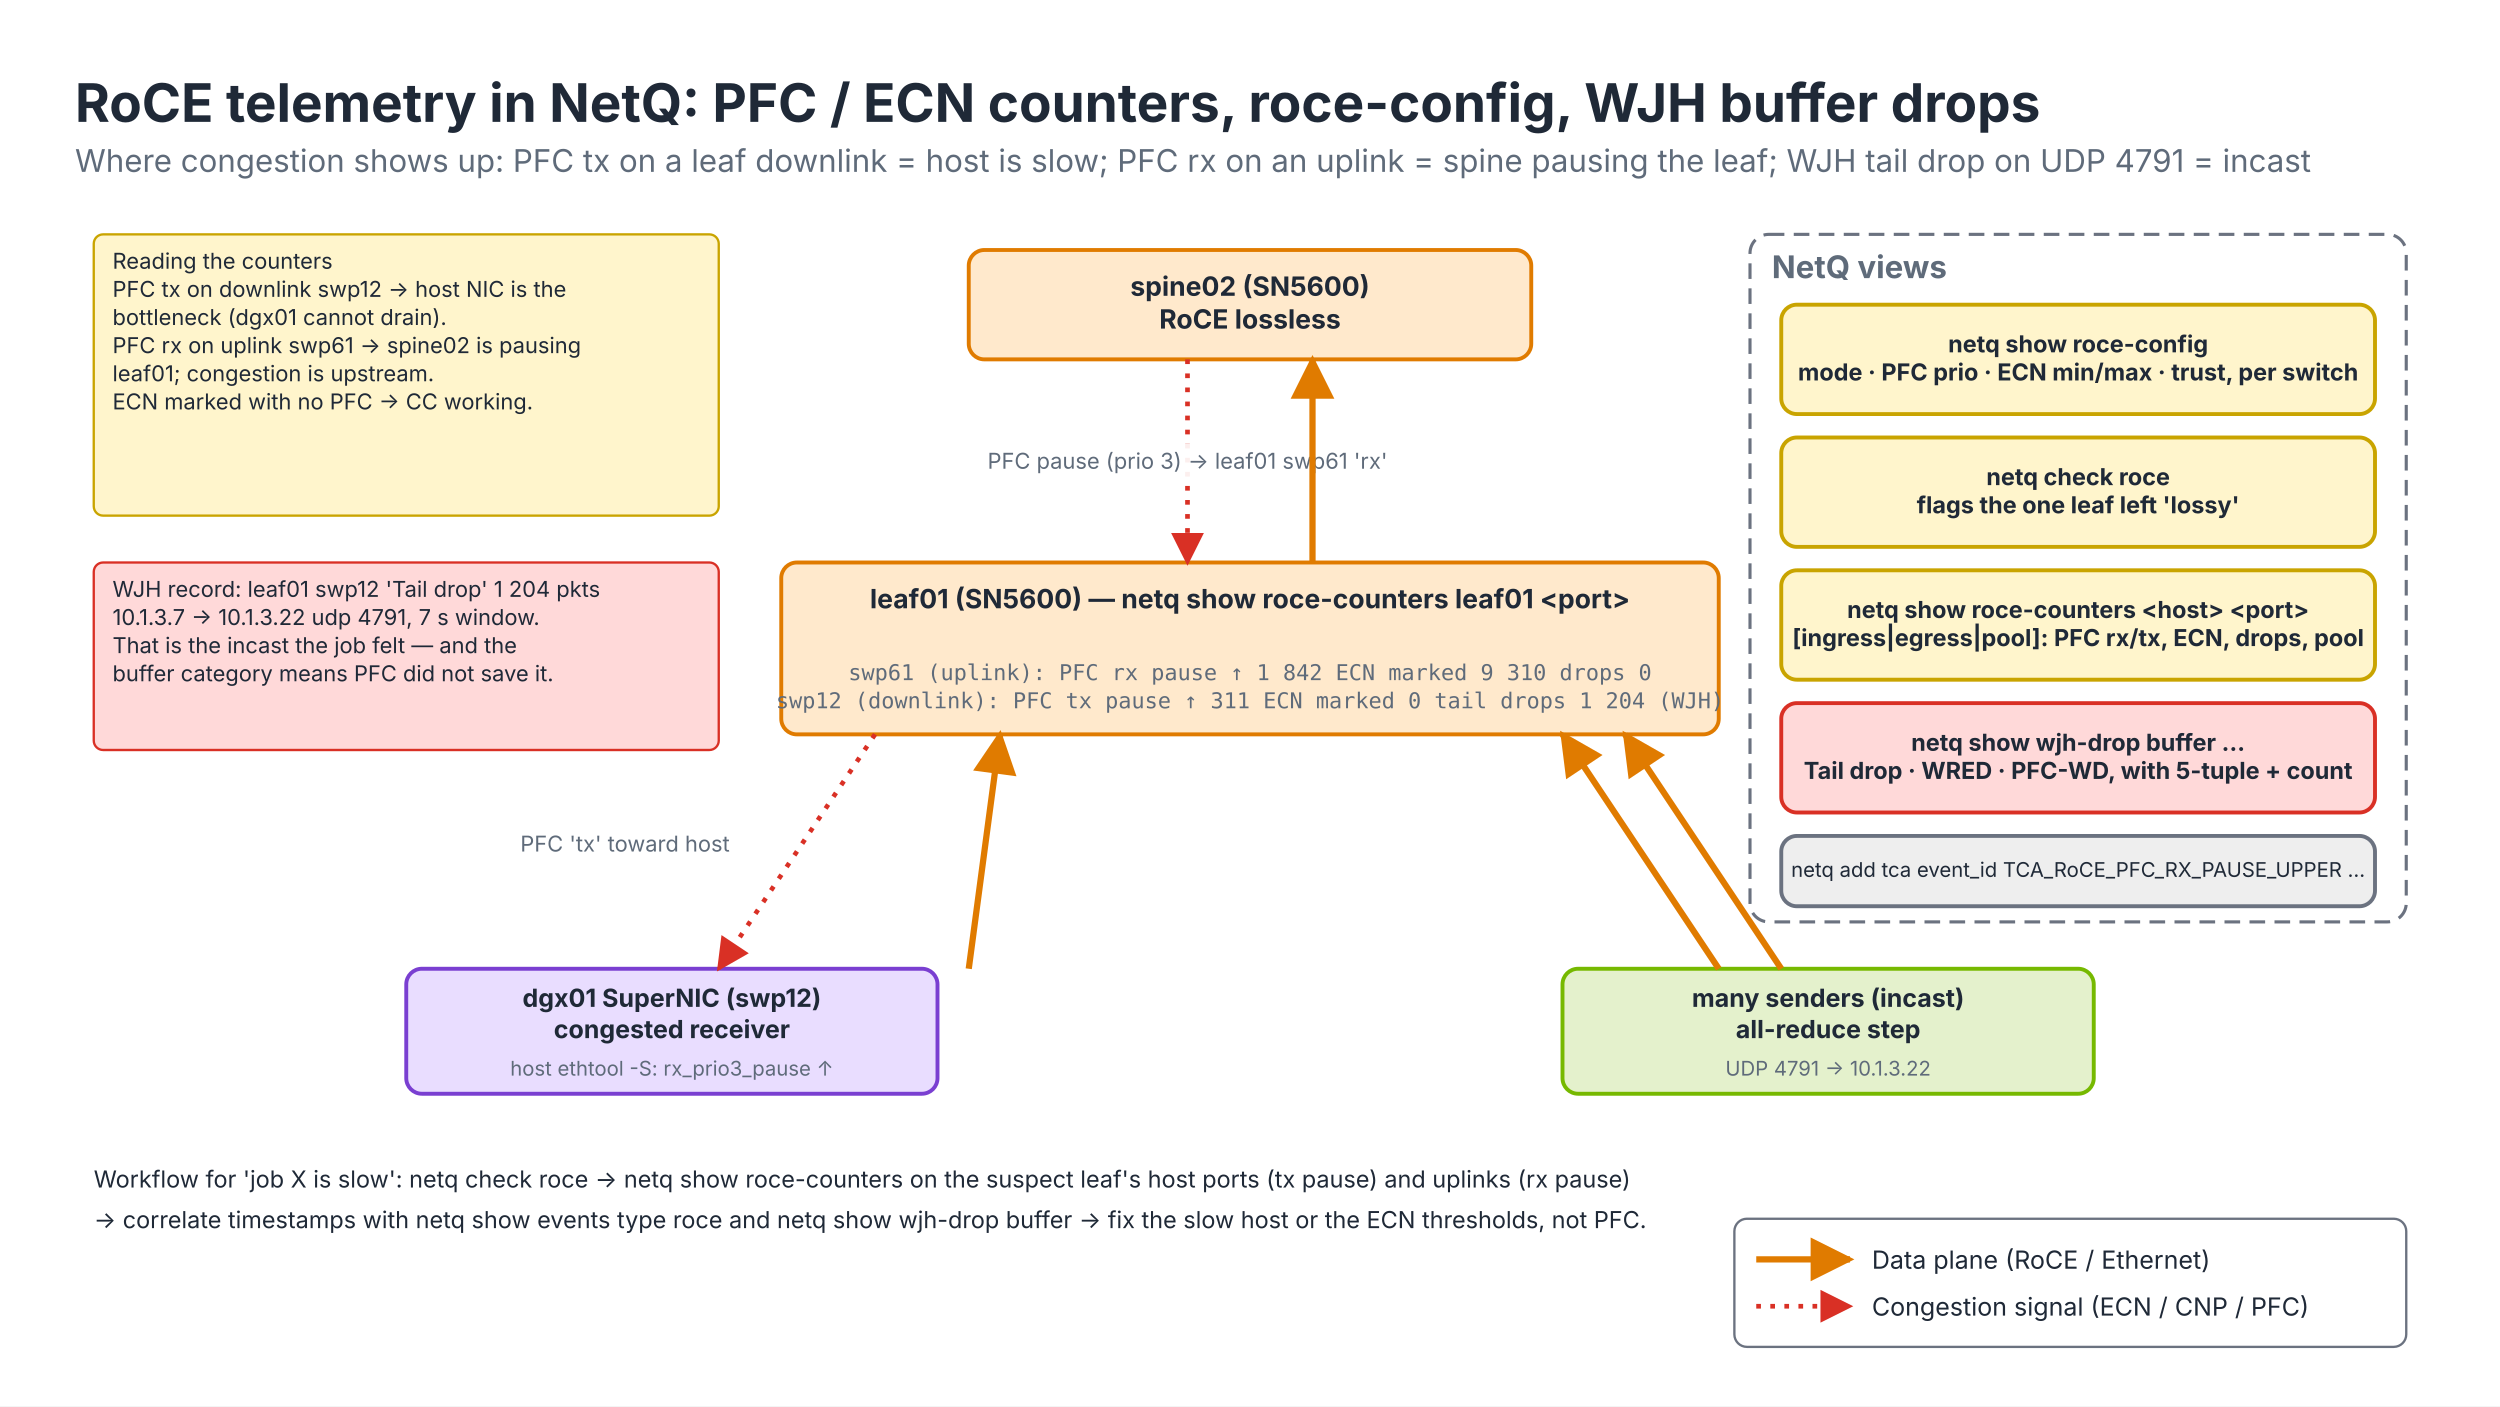
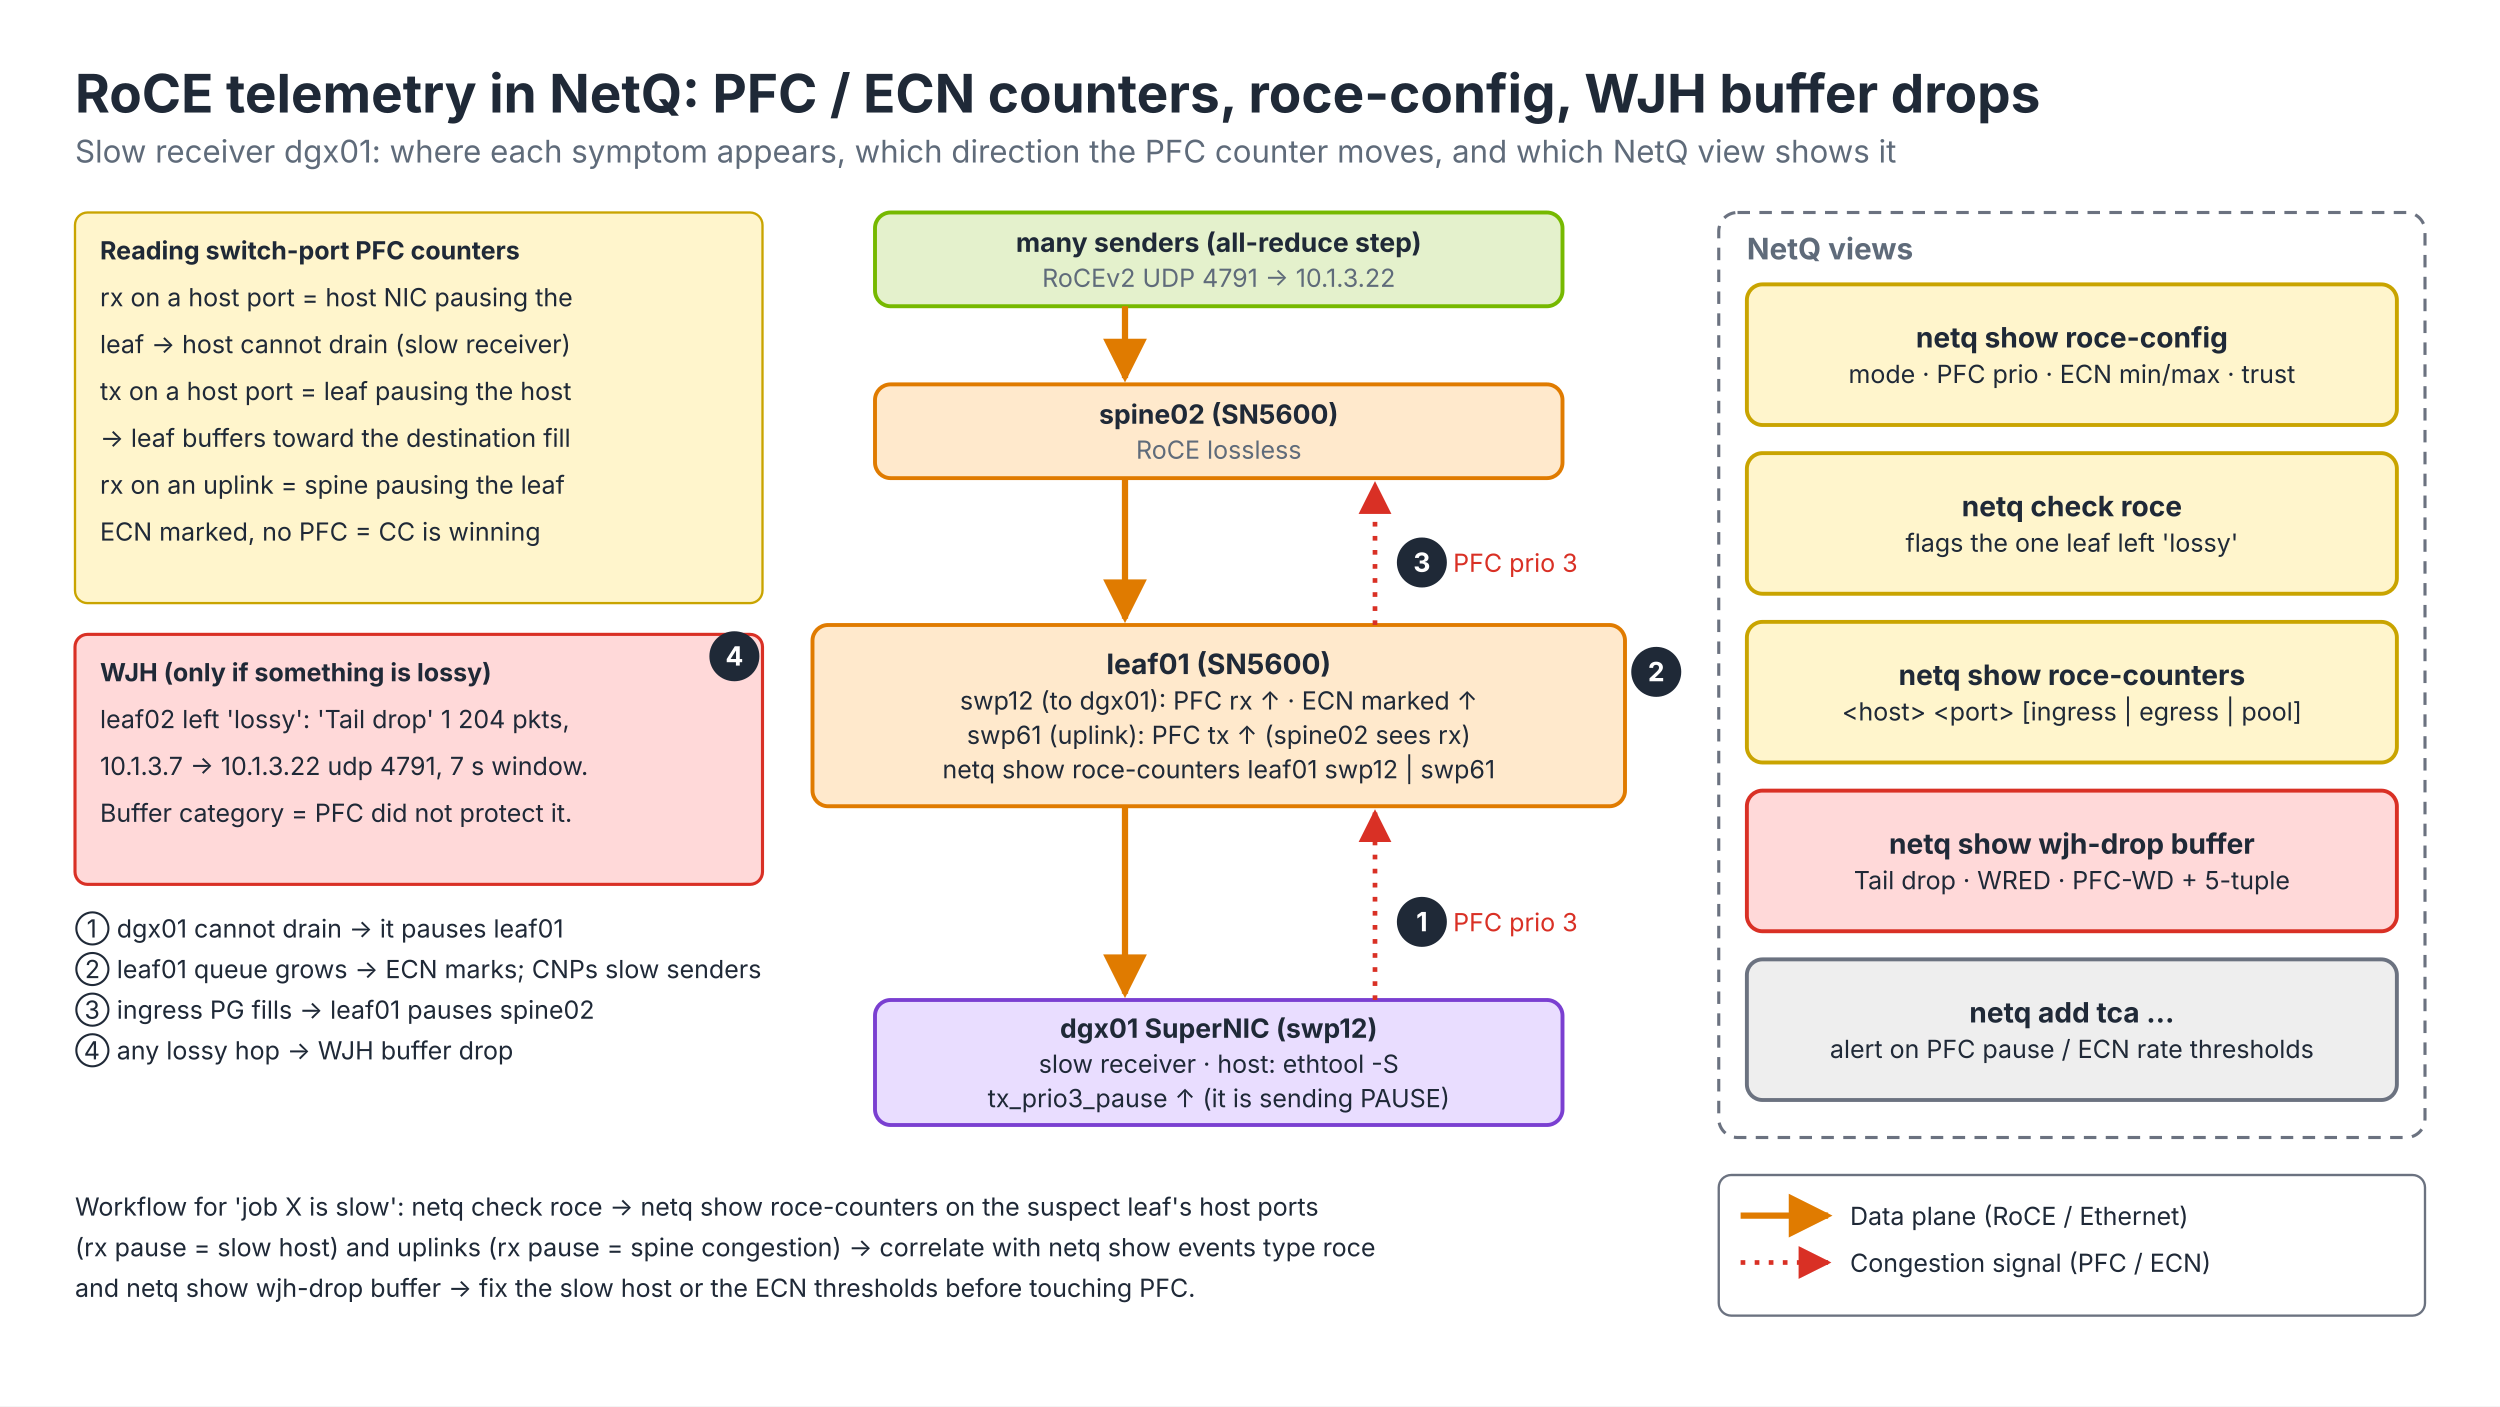
<svg xmlns="http://www.w3.org/2000/svg" viewBox="0 0 1600 900" width="100%" role="img">
  <defs>
    <marker id="arrow-orange" viewBox="0 0 10 10" refX="9" refY="5" markerWidth="7" markerHeight="7" orient="auto-start-reverse">
      <path d="M0,0 L10,5 L0,10 z" fill="#e07b00" />
    </marker>
    <marker id="arrow-blue" viewBox="0 0 10 10" refX="9" refY="5" markerWidth="7" markerHeight="7" orient="auto-start-reverse">
      <path d="M0,0 L10,5 L0,10 z" fill="#2f6fdb" />
    </marker>
    <marker id="arrow-gray" viewBox="0 0 10 10" refX="9" refY="5" markerWidth="7" markerHeight="7" orient="auto-start-reverse">
      <path d="M0,0 L10,5 L0,10 z" fill="#6b7280" />
    </marker>
    <marker id="arrow-red" viewBox="0 0 10 10" refX="9" refY="5" markerWidth="7" markerHeight="7" orient="auto-start-reverse">
      <path d="M0,0 L10,5 L0,10 z" fill="#d93025" />
    </marker>
    <marker id="arrow-purple" viewBox="0 0 10 10" refX="9" refY="5" markerWidth="7" markerHeight="7" orient="auto-start-reverse">
      <path d="M0,0 L10,5 L0,10 z" fill="#7a3fd1" />
    </marker>
    <marker id="arrow-dark" viewBox="0 0 10 10" refX="9" refY="5" markerWidth="7" markerHeight="7" orient="auto-start-reverse">
      <path d="M0,0 L10,5 L0,10 z" fill="#1f2937" />
    </marker>
    <marker id="arrow-green" viewBox="0 0 10 10" refX="9" refY="5" markerWidth="7" markerHeight="7" orient="auto-start-reverse">
      <path d="M0,0 L10,5 L0,10 z" fill="#76b900" />
    </marker>
  </defs>
  <rect x="0" y="0" width="1600" height="900" fill="#ffffff" />
-   <text x="48" y="78" font-family="Inter, 'Segoe UI', Helvetica, Arial, sans-serif" font-size="34" font-weight="700" fill="#1f2937">RoCE telemetry in NetQ: PFC / ECN counters, roce-config, WJH buffer drops</text>
-   <text x="48" y="110" font-family="Inter, 'Segoe UI', Helvetica, Arial, sans-serif" font-size="20" fill="#5f6b7a">Where congestion shows up: PFC tx on a leaf downlink = host is slow; PFC rx on an uplink = spine pausing the leaf; WJH tail drop on UDP 4791 = incast</text>
+   <text x="48" y="72" font-family="Inter, 'Segoe UI', Helvetica, Arial, sans-serif" font-size="34" font-weight="700" fill="#1f2937" text-anchor="start">RoCE telemetry in NetQ: PFC / ECN counters, roce-config, WJH buffer drops</text>
+   <text x="48" y="104" font-family="Inter, 'Segoe UI', Helvetica, Arial, sans-serif" font-size="20" font-weight="400" fill="#5f6b7a" text-anchor="start">Slow receiver dgx01: where each symptom appears, which direction the PFC counter moves, and which NetQ view shows it</text>
  <g>
-     <rect x="620" y="160" width="360" height="70" rx="10" fill="#ffe9cc" stroke="#e07b00" stroke-width="2.5" />
-     <text x="800.0" y="189.3" font-family="Inter, 'Segoe UI', Helvetica, Arial, sans-serif" font-size="17" font-weight="700" fill="#1f2937" text-anchor="middle">spine02 (SN5600)</text>
-     <text x="800.0" y="210.3" font-family="Inter, 'Segoe UI', Helvetica, Arial, sans-serif" font-size="17" font-weight="700" fill="#1f2937" text-anchor="middle">RoCE lossless</text>
+     <rect x="48" y="136" width="440" height="250" rx="8" fill="#fff5cc" stroke="#c9a400" stroke-width="1.5" />
+   </g>
+   <text x="64" y="166" font-family="Inter, 'Segoe UI', Helvetica, Arial, sans-serif" font-size="16" font-weight="700" fill="#1f2937" text-anchor="start">Reading switch-port PFC counters</text>
+   <text x="64" y="196" font-family="Inter, 'Segoe UI', Helvetica, Arial, sans-serif" font-size="16" font-weight="400" fill="#1f2937" text-anchor="start">rx on a host port = host NIC pausing the</text>
+   <text x="64" y="226" font-family="Inter, 'Segoe UI', Helvetica, Arial, sans-serif" font-size="16" font-weight="400" fill="#1f2937" text-anchor="start">leaf → host cannot drain (slow receiver)</text>
+   <text x="64" y="256" font-family="Inter, 'Segoe UI', Helvetica, Arial, sans-serif" font-size="16" font-weight="400" fill="#1f2937" text-anchor="start">tx on a host port = leaf pausing the host</text>
+   <text x="64" y="286" font-family="Inter, 'Segoe UI', Helvetica, Arial, sans-serif" font-size="16" font-weight="400" fill="#1f2937" text-anchor="start">→ leaf buffers toward the destination fill</text>
+   <text x="64" y="316" font-family="Inter, 'Segoe UI', Helvetica, Arial, sans-serif" font-size="16" font-weight="400" fill="#1f2937" text-anchor="start">rx on an uplink = spine pausing the leaf</text>
+   <text x="64" y="346" font-family="Inter, 'Segoe UI', Helvetica, Arial, sans-serif" font-size="16" font-weight="400" fill="#1f2937" text-anchor="start">ECN marked, no PFC = CC is winning</text>
+   <g>
+     <rect x="48" y="406" width="440" height="160" rx="8" fill="#ffd9d9" stroke="#d93025" stroke-width="2" />
+   </g>
+   <text x="64" y="436" font-family="Inter, 'Segoe UI', Helvetica, Arial, sans-serif" font-size="16" font-weight="700" fill="#1f2937" text-anchor="start">WJH (only if something is lossy)</text>
+   <text x="64" y="466" font-family="Inter, 'Segoe UI', Helvetica, Arial, sans-serif" font-size="16" font-weight="400" fill="#1f2937" text-anchor="start">leaf02 left 'lossy': 'Tail drop' 1 204 pkts,</text>
+   <text x="64" y="496" font-family="Inter, 'Segoe UI', Helvetica, Arial, sans-serif" font-size="16" font-weight="400" fill="#1f2937" text-anchor="start">10.1.3.7 → 10.1.3.22 udp 4791, 7 s window.</text>
+   <text x="64" y="526" font-family="Inter, 'Segoe UI', Helvetica, Arial, sans-serif" font-size="16" font-weight="400" fill="#1f2937" text-anchor="start">Buffer category = PFC did not protect it.</text>
+   <g>
+     <circle cx="470" cy="420" r="16" fill="#1f2937" />
+     <text x="470" y="426" font-family="Inter, 'Segoe UI', Helvetica, Arial, sans-serif" font-size="17" font-weight="700" fill="#ffffff" text-anchor="middle">4</text>
  </g>
  <g>
-     <rect x="500" y="360" width="600" height="110" rx="10" fill="#ffe9cc" stroke="#e07b00" stroke-width="2.5" />
-     <text x="800.0" y="389.3" font-family="Inter, 'Segoe UI', Helvetica, Arial, sans-serif" font-size="17" font-weight="700" fill="#1f2937" text-anchor="middle">leaf01 (SN5600) — netq show roce-counters leaf01 &lt;port&gt;</text>
-     <text x="800.0" y="435.3" font-family="'JetBrains Mono', Consolas, monospace" font-size="14" font-weight="400" fill="#5f6b7a" text-anchor="middle">swp61 (uplink):   PFC rx pause ↑ 1 842   ECN marked 9 310   drops 0</text>
-     <text x="800.0" y="453.3" font-family="'JetBrains Mono', Consolas, monospace" font-size="14" font-weight="400" fill="#5f6b7a" text-anchor="middle">swp12 (downlink): PFC tx pause ↑ 311     ECN marked 0        tail drops 1 204 (WJH)</text>
-   </g>
-   <line x1="760" y1="230" x2="760" y2="360" stroke="#d93025" stroke-width="3" stroke-dasharray="3 6" marker-end="url(#arrow-red)" />
-   <rect x="606" y="284" width="309" height="24" rx="5" fill="#ffffff" fill-opacity="0.92" />
-   <text x="760" y="300" font-family="Inter, 'Segoe UI', Helvetica, Arial, sans-serif" font-size="14" font-weight="400" fill="#5f6b7a" text-anchor="middle">PFC pause (prio 3) → leaf01 swp61 'rx'</text>
-   <line x1="840" y1="360" x2="840" y2="230" stroke="#e07b00" stroke-width="4" marker-end="url(#arrow-orange)" />
-   <g>
-     <rect x="260" y="620" width="340" height="80" rx="10" fill="#e9ddff" stroke="#7a3fd1" stroke-width="2.5" />
-     <text x="430.0" y="644.4" font-family="Inter, 'Segoe UI', Helvetica, Arial, sans-serif" font-size="16" font-weight="700" fill="#1f2937" text-anchor="middle">dgx01 SuperNIC (swp12)</text>
-     <text x="430.0" y="664.4" font-family="Inter, 'Segoe UI', Helvetica, Arial, sans-serif" font-size="16" font-weight="700" fill="#1f2937" text-anchor="middle">congested receiver</text>
-     <text x="430.0" y="688.4" font-family="Inter, 'Segoe UI', Helvetica, Arial, sans-serif" font-size="13" font-weight="400" fill="#5f6b7a" text-anchor="middle">host ethtool -S: rx_prio3_pause ↑</text>
-   </g>
-   <line x1="560" y1="470" x2="460" y2="620" stroke="#d93025" stroke-width="3" stroke-dasharray="3 6" marker-end="url(#arrow-red)" />
-   <text x="400.0" y="545.0" font-family="Inter, 'Segoe UI', Helvetica, Arial, sans-serif" font-size="14" font-weight="400" fill="#5f6b7a" text-anchor="middle">PFC 'tx' toward host</text>
-   <line x1="620" y1="620" x2="640" y2="470" stroke="#e07b00" stroke-width="4" marker-end="url(#arrow-orange)" />
-   <g>
-     <rect x="1000" y="620" width="340" height="80" rx="10" fill="#e4f1cc" stroke="#76b900" stroke-width="2.5" />
-     <text x="1170.0" y="644.4" font-family="Inter, 'Segoe UI', Helvetica, Arial, sans-serif" font-size="16" font-weight="700" fill="#1f2937" text-anchor="middle">many senders (incast)</text>
-     <text x="1170.0" y="664.4" font-family="Inter, 'Segoe UI', Helvetica, Arial, sans-serif" font-size="16" font-weight="700" fill="#1f2937" text-anchor="middle">all-reduce step</text>
-     <text x="1170.0" y="688.4" font-family="Inter, 'Segoe UI', Helvetica, Arial, sans-serif" font-size="13" font-weight="400" fill="#5f6b7a" text-anchor="middle">UDP 4791 → 10.1.3.22</text>
-   </g>
-   <line x1="1100" y1="620" x2="1000" y2="470" stroke="#e07b00" stroke-width="4" marker-end="url(#arrow-orange)" />
-   <line x1="1140" y1="620" x2="1040" y2="470" stroke="#e07b00" stroke-width="4" marker-end="url(#arrow-orange)" />
-   <g>
-     <rect x="1120" y="150" width="420" height="440" rx="12" fill="#ffffff" fill-opacity="0.55" stroke="#6b7280" stroke-width="2" stroke-dasharray="10 6" />
-   </g>
-   <text x="1134" y="178" font-family="Inter, 'Segoe UI', Helvetica, Arial, sans-serif" font-size="20" font-weight="700" fill="#5f6b7a" text-anchor="start">NetQ views</text>
-   <g>
-     <rect x="1140" y="195" width="380" height="70" rx="10" fill="#fff5cc" stroke="#c9a400" stroke-width="2.5" />
-     <text x="1330.0" y="225.5" font-family="Inter, 'Segoe UI', Helvetica, Arial, sans-serif" font-size="15" font-weight="700" fill="#1f2937" text-anchor="middle">netq show roce-config</text>
-     <text x="1330.0" y="243.5" font-family="Inter, 'Segoe UI', Helvetica, Arial, sans-serif" font-size="15" font-weight="700" fill="#1f2937" text-anchor="middle">mode · PFC prio · ECN min/max · trust, per switch</text>
+     <rect x="560" y="136" width="440" height="60" rx="10" fill="#e4f1cc" stroke="#76b900" stroke-width="2.5" />
+     <text x="780.0" y="161.2" font-family="Inter, 'Segoe UI', Helvetica, Arial, sans-serif" font-size="17" font-weight="700" fill="#1f2937" text-anchor="middle">many senders (all-reduce step)</text>
+     <text x="780.0" y="183.6" font-family="Inter, 'Segoe UI', Helvetica, Arial, sans-serif" font-size="16" font-weight="400" fill="#5f6b7a" text-anchor="middle">RoCEv2 UDP 4791 → 10.1.3.22</text>
  </g>
  <g>
-     <rect x="1140" y="280" width="380" height="70" rx="10" fill="#fff5cc" stroke="#c9a400" stroke-width="2.5" />
-     <text x="1330.0" y="310.5" font-family="Inter, 'Segoe UI', Helvetica, Arial, sans-serif" font-size="15" font-weight="700" fill="#1f2937" text-anchor="middle">netq check roce</text>
-     <text x="1330.0" y="328.5" font-family="Inter, 'Segoe UI', Helvetica, Arial, sans-serif" font-size="15" font-weight="700" fill="#1f2937" text-anchor="middle">flags the one leaf left 'lossy'</text>
+     <rect x="560" y="246" width="440" height="60" rx="10" fill="#ffe9cc" stroke="#e07b00" stroke-width="2.5" />
+     <text x="780.0" y="271.2" font-family="Inter, 'Segoe UI', Helvetica, Arial, sans-serif" font-size="17" font-weight="700" fill="#1f2937" text-anchor="middle">spine02 (SN5600)</text>
+     <text x="780.0" y="293.6" font-family="Inter, 'Segoe UI', Helvetica, Arial, sans-serif" font-size="16" font-weight="400" fill="#5f6b7a" text-anchor="middle">RoCE lossless</text>
  </g>
  <g>
-     <rect x="1140" y="365" width="380" height="70" rx="10" fill="#fff5cc" stroke="#c9a400" stroke-width="2.5" />
-     <text x="1330.0" y="395.5" font-family="Inter, 'Segoe UI', Helvetica, Arial, sans-serif" font-size="15" font-weight="700" fill="#1f2937" text-anchor="middle">netq show roce-counters &lt;host&gt; &lt;port&gt;</text>
-     <text x="1330.0" y="413.5" font-family="Inter, 'Segoe UI', Helvetica, Arial, sans-serif" font-size="15" font-weight="700" fill="#1f2937" text-anchor="middle">[ingress|egress|pool]: PFC rx/tx, ECN, drops, pool</text>
+     <rect x="520" y="400" width="520" height="116" rx="10" fill="#ffe9cc" stroke="#e07b00" stroke-width="2.5" />
+     <text x="780.0" y="431.4" font-family="Inter, 'Segoe UI', Helvetica, Arial, sans-serif" font-size="18" font-weight="700" fill="#1f2937" text-anchor="middle">leaf01 (SN5600)</text>
+     <text x="780.0" y="454.1" font-family="Inter, 'Segoe UI', Helvetica, Arial, sans-serif" font-size="16" font-weight="400" fill="#1f2937" text-anchor="middle">swp12 (to dgx01): PFC rx ↑ · ECN marked ↑</text>
+     <text x="780.0" y="476.1" font-family="Inter, 'Segoe UI', Helvetica, Arial, sans-serif" font-size="16" font-weight="400" fill="#1f2937" text-anchor="middle">swp61 (uplink): PFC tx ↑ (spine02 sees rx)</text>
+     <text x="780.0" y="498.1" font-family="Inter, 'Segoe UI', Helvetica, Arial, sans-serif" font-size="16" font-weight="400" fill="#1f2937" text-anchor="middle">netq show roce-counters leaf01 swp12 | swp61</text>
  </g>
  <g>
-     <rect x="1140" y="450" width="380" height="70" rx="10" fill="#ffd9d9" stroke="#d93025" stroke-width="2.5" />
-     <text x="1330.0" y="480.5" font-family="Inter, 'Segoe UI', Helvetica, Arial, sans-serif" font-size="15" font-weight="700" fill="#1f2937" text-anchor="middle">netq show wjh-drop buffer …</text>
-     <text x="1330.0" y="498.5" font-family="Inter, 'Segoe UI', Helvetica, Arial, sans-serif" font-size="15" font-weight="700" fill="#1f2937" text-anchor="middle">Tail drop · WRED · PFC-WD, with 5-tuple + count</text>
+     <rect x="560" y="640" width="440" height="80" rx="10" fill="#e9ddff" stroke="#7a3fd1" stroke-width="2.5" />
+     <text x="780.0" y="664.2" font-family="Inter, 'Segoe UI', Helvetica, Arial, sans-serif" font-size="17" font-weight="700" fill="#1f2937" text-anchor="middle">dgx01 SuperNIC (swp12)</text>
+     <text x="780.0" y="686.6" font-family="Inter, 'Segoe UI', Helvetica, Arial, sans-serif" font-size="16" font-weight="400" fill="#1f2937" text-anchor="middle">slow receiver · host: ethtool -S</text>
+     <text x="780.0" y="708.6" font-family="Inter, 'Segoe UI', Helvetica, Arial, sans-serif" font-size="16" font-weight="400" fill="#1f2937" text-anchor="middle">tx_prio3_pause ↑ (it is sending PAUSE)</text>
+   </g>
+   <line x1="720" y1="196" x2="720" y2="242" stroke="#e07b00" stroke-width="4" marker-end="url(#arrow-orange)" />
+   <line x1="720" y1="306" x2="720" y2="396" stroke="#e07b00" stroke-width="4" marker-end="url(#arrow-orange)" />
+   <line x1="720" y1="516" x2="720" y2="636" stroke="#e07b00" stroke-width="4" marker-end="url(#arrow-orange)" />
+   <line x1="880" y1="640" x2="880" y2="520" stroke="#d93025" stroke-width="3" stroke-dasharray="3 6" marker-end="url(#arrow-red)" />
+   <g>
+     <circle cx="910" cy="590" r="16" fill="#1f2937" />
+     <text x="910" y="596" font-family="Inter, 'Segoe UI', Helvetica, Arial, sans-serif" font-size="17" font-weight="700" fill="#ffffff" text-anchor="middle">1</text>
+   </g>
+   <text x="930" y="596" font-family="Inter, 'Segoe UI', Helvetica, Arial, sans-serif" font-size="16" font-weight="400" fill="#d93025" text-anchor="start">PFC prio 3</text>
+   <g>
+     <circle cx="1060" cy="430" r="16" fill="#1f2937" />
+     <text x="1060" y="436" font-family="Inter, 'Segoe UI', Helvetica, Arial, sans-serif" font-size="17" font-weight="700" fill="#ffffff" text-anchor="middle">2</text>
+   </g>
+   <line x1="880" y1="400" x2="880" y2="310" stroke="#d93025" stroke-width="3" stroke-dasharray="3 6" marker-end="url(#arrow-red)" />
+   <g>
+     <circle cx="910" cy="360" r="16" fill="#1f2937" />
+     <text x="910" y="366" font-family="Inter, 'Segoe UI', Helvetica, Arial, sans-serif" font-size="17" font-weight="700" fill="#ffffff" text-anchor="middle">3</text>
+   </g>
+   <text x="930" y="366" font-family="Inter, 'Segoe UI', Helvetica, Arial, sans-serif" font-size="16" font-weight="400" fill="#d93025" text-anchor="start">PFC prio 3</text>
+   <rect x="1100" y="136" width="452" height="592" rx="12" fill="none" stroke="#6b7280" stroke-width="2" stroke-dasharray="8 6" />
+   <text x="1118" y="166" font-family="Inter, 'Segoe UI', Helvetica, Arial, sans-serif" font-size="19" font-weight="700" fill="#5f6b7a" text-anchor="start">NetQ views</text>
+   <g>
+     <rect x="1118" y="182" width="416" height="90" rx="10" fill="#fff5cc" stroke="#c9a400" stroke-width="2.5" />
+     <text x="1326.0" y="222.4" font-family="Inter, 'Segoe UI', Helvetica, Arial, sans-serif" font-size="18" font-weight="700" fill="#1f2937" text-anchor="middle">netq show roce-config</text>
+     <text x="1326.0" y="245.1" font-family="Inter, 'Segoe UI', Helvetica, Arial, sans-serif" font-size="16" font-weight="400" fill="#1f2937" text-anchor="middle">mode · PFC prio · ECN min/max · trust</text>
  </g>
  <g>
-     <rect x="1140" y="535" width="380" height="45" rx="10" fill="#eeeeee" stroke="#6b7280" stroke-width="2.5" />
-     <text x="1330.0" y="561.2" font-family="Inter, 'Segoe UI', Helvetica, Arial, sans-serif" font-size="13" font-weight="400" fill="#1f2937" text-anchor="middle">netq add tca event_id TCA_RoCE_PFC_RX_PAUSE_UPPER …</text>
+     <rect x="1118" y="290" width="416" height="90" rx="10" fill="#fff5cc" stroke="#c9a400" stroke-width="2.5" />
+     <text x="1326.0" y="330.4" font-family="Inter, 'Segoe UI', Helvetica, Arial, sans-serif" font-size="18" font-weight="700" fill="#1f2937" text-anchor="middle">netq check roce</text>
+     <text x="1326.0" y="353.1" font-family="Inter, 'Segoe UI', Helvetica, Arial, sans-serif" font-size="16" font-weight="400" fill="#1f2937" text-anchor="middle">flags the one leaf left 'lossy'</text>
  </g>
  <g>
-     <rect x="60" y="150" width="400" height="180" rx="6" fill="#fff5cc" stroke="#c9a400" stroke-width="1.5" />
+     <rect x="1118" y="398" width="416" height="90" rx="10" fill="#fff5cc" stroke="#c9a400" stroke-width="2.5" />
+     <text x="1326.0" y="438.4" font-family="Inter, 'Segoe UI', Helvetica, Arial, sans-serif" font-size="18" font-weight="700" fill="#1f2937" text-anchor="middle">netq show roce-counters</text>
+     <text x="1326.0" y="461.1" font-family="Inter, 'Segoe UI', Helvetica, Arial, sans-serif" font-size="16" font-weight="400" fill="#1f2937" text-anchor="middle">&lt;host&gt; &lt;port&gt; [ingress | egress | pool]</text>
  </g>
-   <text x="72" y="172" font-family="Inter, 'Segoe UI', Helvetica, Arial, sans-serif" font-size="14" font-weight="400" fill="#1f2937" text-anchor="start">Reading the counters</text>
-   <text x="72" y="190" font-family="Inter, 'Segoe UI', Helvetica, Arial, sans-serif" font-size="14" font-weight="400" fill="#1f2937" text-anchor="start">PFC tx on downlink swp12 → host NIC is the</text>
-   <text x="72" y="208" font-family="Inter, 'Segoe UI', Helvetica, Arial, sans-serif" font-size="14" font-weight="400" fill="#1f2937" text-anchor="start">bottleneck (dgx01 cannot drain).</text>
-   <text x="72" y="226" font-family="Inter, 'Segoe UI', Helvetica, Arial, sans-serif" font-size="14" font-weight="400" fill="#1f2937" text-anchor="start">PFC rx on uplink swp61 → spine02 is pausing</text>
-   <text x="72" y="244" font-family="Inter, 'Segoe UI', Helvetica, Arial, sans-serif" font-size="14" font-weight="400" fill="#1f2937" text-anchor="start">leaf01; congestion is upstream.</text>
-   <text x="72" y="262" font-family="Inter, 'Segoe UI', Helvetica, Arial, sans-serif" font-size="14" font-weight="400" fill="#1f2937" text-anchor="start">ECN marked with no PFC → CC working.</text>
  <g>
-     <rect x="60" y="360" width="400" height="120" rx="6" fill="#ffd9d9" stroke="#d93025" stroke-width="1.5" />
+     <rect x="1118" y="506" width="416" height="90" rx="10" fill="#ffd9d9" stroke="#d93025" stroke-width="2.5" />
+     <text x="1326.0" y="546.4" font-family="Inter, 'Segoe UI', Helvetica, Arial, sans-serif" font-size="18" font-weight="700" fill="#1f2937" text-anchor="middle">netq show wjh-drop buffer</text>
+     <text x="1326.0" y="569.1" font-family="Inter, 'Segoe UI', Helvetica, Arial, sans-serif" font-size="16" font-weight="400" fill="#1f2937" text-anchor="middle">Tail drop · WRED · PFC-WD + 5-tuple</text>
  </g>
-   <text x="72" y="382" font-family="Inter, 'Segoe UI', Helvetica, Arial, sans-serif" font-size="14" font-weight="400" fill="#1f2937" text-anchor="start">WJH record: leaf01 swp12 'Tail drop' 1 204 pkts</text>
-   <text x="72" y="400" font-family="Inter, 'Segoe UI', Helvetica, Arial, sans-serif" font-size="14" font-weight="400" fill="#1f2937" text-anchor="start">10.1.3.7 → 10.1.3.22 udp 4791, 7 s window.</text>
-   <text x="72" y="418" font-family="Inter, 'Segoe UI', Helvetica, Arial, sans-serif" font-size="14" font-weight="400" fill="#1f2937" text-anchor="start">That is the incast the job felt — and the</text>
-   <text x="72" y="436" font-family="Inter, 'Segoe UI', Helvetica, Arial, sans-serif" font-size="14" font-weight="400" fill="#1f2937" text-anchor="start">buffer category means PFC did not save it.</text>
  <g>
-     <rect x="1110" y="780" width="430" height="82" rx="8" fill="#ffffff" stroke="#6b7280" stroke-width="1.5" />
-     <line x1="1124" y1="806" x2="1184" y2="806" stroke="#e07b00" stroke-width="4" marker-end="url(#arrow-orange)" />
-     <text x="1198" y="812" font-family="Inter, 'Segoe UI', Helvetica, Arial, sans-serif" font-size="16" font-weight="400" fill="#1f2937" text-anchor="start">Data plane (RoCE / Ethernet)</text>
-     <line x1="1124" y1="836" x2="1184" y2="836" stroke="#d93025" stroke-width="3" stroke-dasharray="3 6" marker-end="url(#arrow-red)" />
-     <text x="1198" y="842" font-family="Inter, 'Segoe UI', Helvetica, Arial, sans-serif" font-size="16" font-weight="400" fill="#1f2937" text-anchor="start">Congestion signal (ECN / CNP / PFC)</text>
+     <rect x="1118" y="614" width="416" height="90" rx="10" fill="#eeeeee" stroke="#6b7280" stroke-width="2.5" />
+     <text x="1326.0" y="654.4" font-family="Inter, 'Segoe UI', Helvetica, Arial, sans-serif" font-size="18" font-weight="700" fill="#1f2937" text-anchor="middle">netq add tca …</text>
+     <text x="1326.0" y="677.1" font-family="Inter, 'Segoe UI', Helvetica, Arial, sans-serif" font-size="16" font-weight="400" fill="#1f2937" text-anchor="middle">alert on PFC pause / ECN rate thresholds</text>
  </g>
-   <text x="60" y="760" font-family="Inter, 'Segoe UI', Helvetica, Arial, sans-serif" font-size="15" font-weight="400" fill="#1f2937" text-anchor="start">Workflow for 'job X is slow': netq check roce → netq show roce-counters on the suspect leaf's host ports (tx pause) and uplinks (rx pause)</text>
-   <text x="60" y="786" font-family="Inter, 'Segoe UI', Helvetica, Arial, sans-serif" font-size="15" font-weight="400" fill="#1f2937" text-anchor="start">→ correlate timestamps with netq show events type roce and netq show wjh-drop buffer → fix the slow host or the ECN thresholds, not PFC.</text>
+   <text x="48" y="600" font-family="Inter, 'Segoe UI', Helvetica, Arial, sans-serif" font-size="16" font-weight="400" fill="#1f2937" text-anchor="start">① dgx01 cannot drain → it pauses leaf01</text>
+   <text x="48" y="626" font-family="Inter, 'Segoe UI', Helvetica, Arial, sans-serif" font-size="16" font-weight="400" fill="#1f2937" text-anchor="start">② leaf01 queue grows → ECN marks; CNPs slow senders</text>
+   <text x="48" y="652" font-family="Inter, 'Segoe UI', Helvetica, Arial, sans-serif" font-size="16" font-weight="400" fill="#1f2937" text-anchor="start">③ ingress PG fills → leaf01 pauses spine02</text>
+   <text x="48" y="678" font-family="Inter, 'Segoe UI', Helvetica, Arial, sans-serif" font-size="16" font-weight="400" fill="#1f2937" text-anchor="start">④ any lossy hop → WJH buffer drop</text>
+   <text x="48" y="778" font-family="Inter, 'Segoe UI', Helvetica, Arial, sans-serif" font-size="16" font-weight="400" fill="#1f2937" text-anchor="start">Workflow for 'job X is slow': netq check roce → netq show roce-counters on the suspect leaf's host ports</text>
+   <text x="48" y="804" font-family="Inter, 'Segoe UI', Helvetica, Arial, sans-serif" font-size="16" font-weight="400" fill="#1f2937" text-anchor="start">(rx pause = slow host) and uplinks (rx pause = spine congestion) → correlate with netq show events type roce</text>
+   <text x="48" y="830" font-family="Inter, 'Segoe UI', Helvetica, Arial, sans-serif" font-size="16" font-weight="400" fill="#1f2937" text-anchor="start">and netq show wjh-drop buffer → fix the slow host or the ECN thresholds before touching PFC.</text>
+   <g>
+     <rect x="1100" y="752" width="452" height="90" rx="8" fill="#ffffff" stroke="#6b7280" stroke-width="1.5" />
+     <line x1="1114" y1="778" x2="1170" y2="778" stroke="#e07b00" stroke-width="4" marker-end="url(#arrow-orange)" />
+     <text x="1184" y="784" font-family="Inter, 'Segoe UI', Helvetica, Arial, sans-serif" font-size="16" font-weight="400" fill="#1f2937" text-anchor="start">Data plane (RoCE / Ethernet)</text>
+     <line x1="1114" y1="808" x2="1170" y2="808" stroke="#d93025" stroke-width="3" stroke-dasharray="3 6" marker-end="url(#arrow-red)" />
+     <text x="1184" y="814" font-family="Inter, 'Segoe UI', Helvetica, Arial, sans-serif" font-size="16" font-weight="400" fill="#1f2937" text-anchor="start">Congestion signal (PFC / ECN)</text>
+   </g>
</svg>
